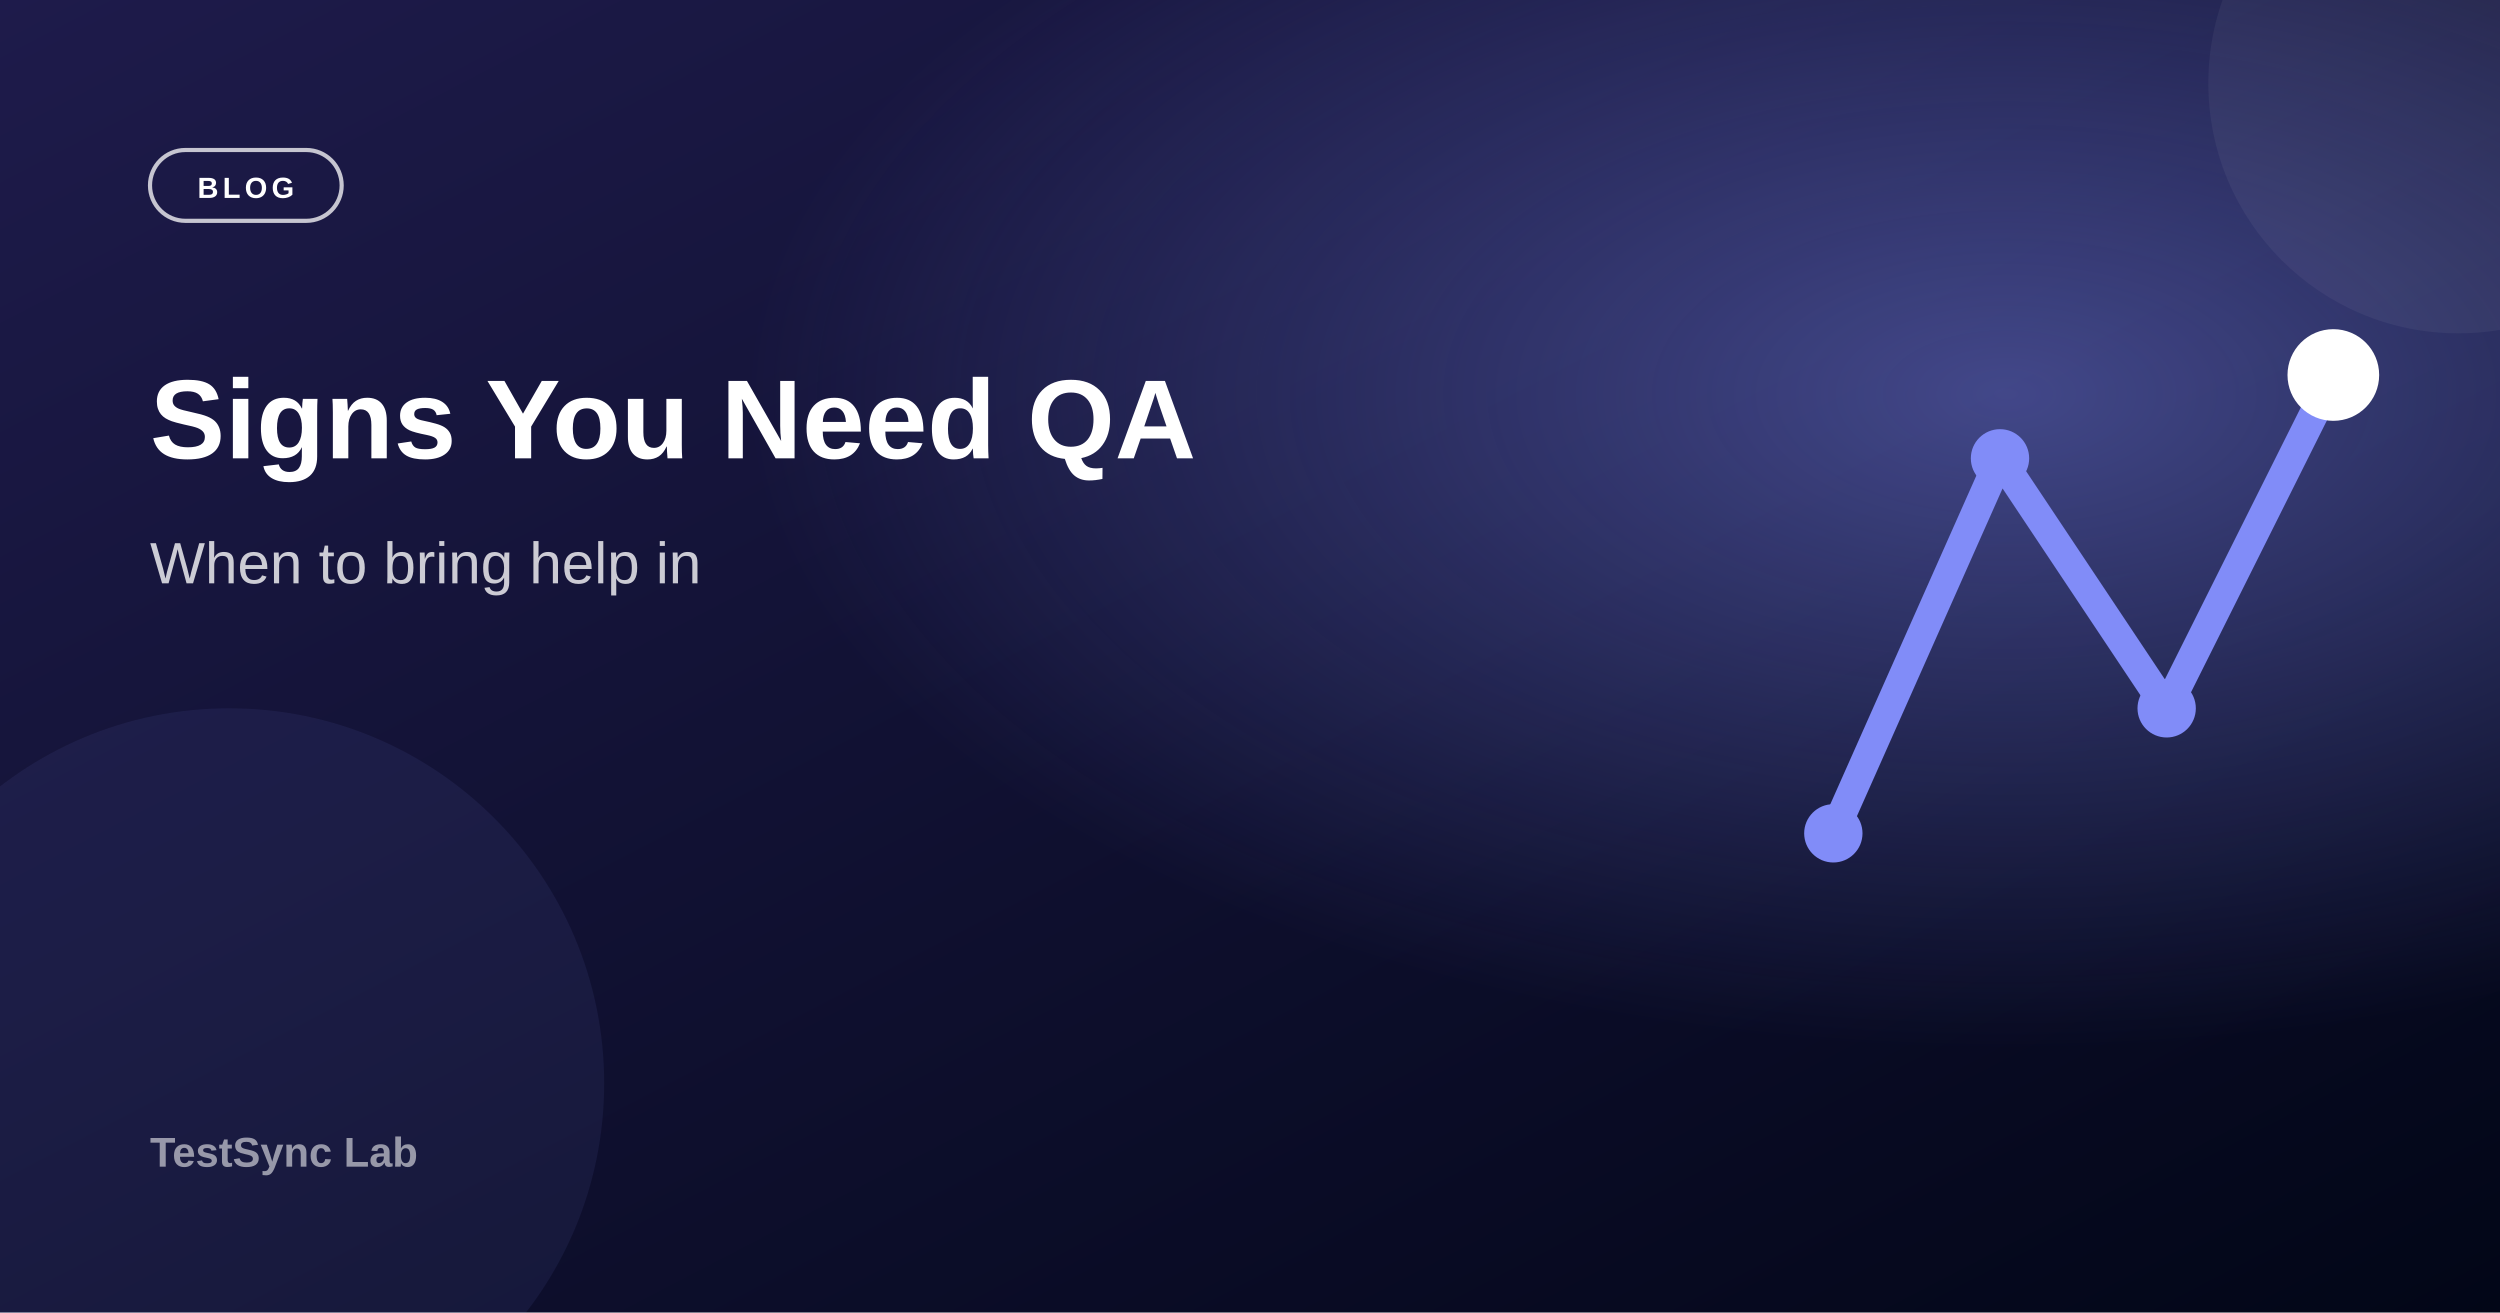
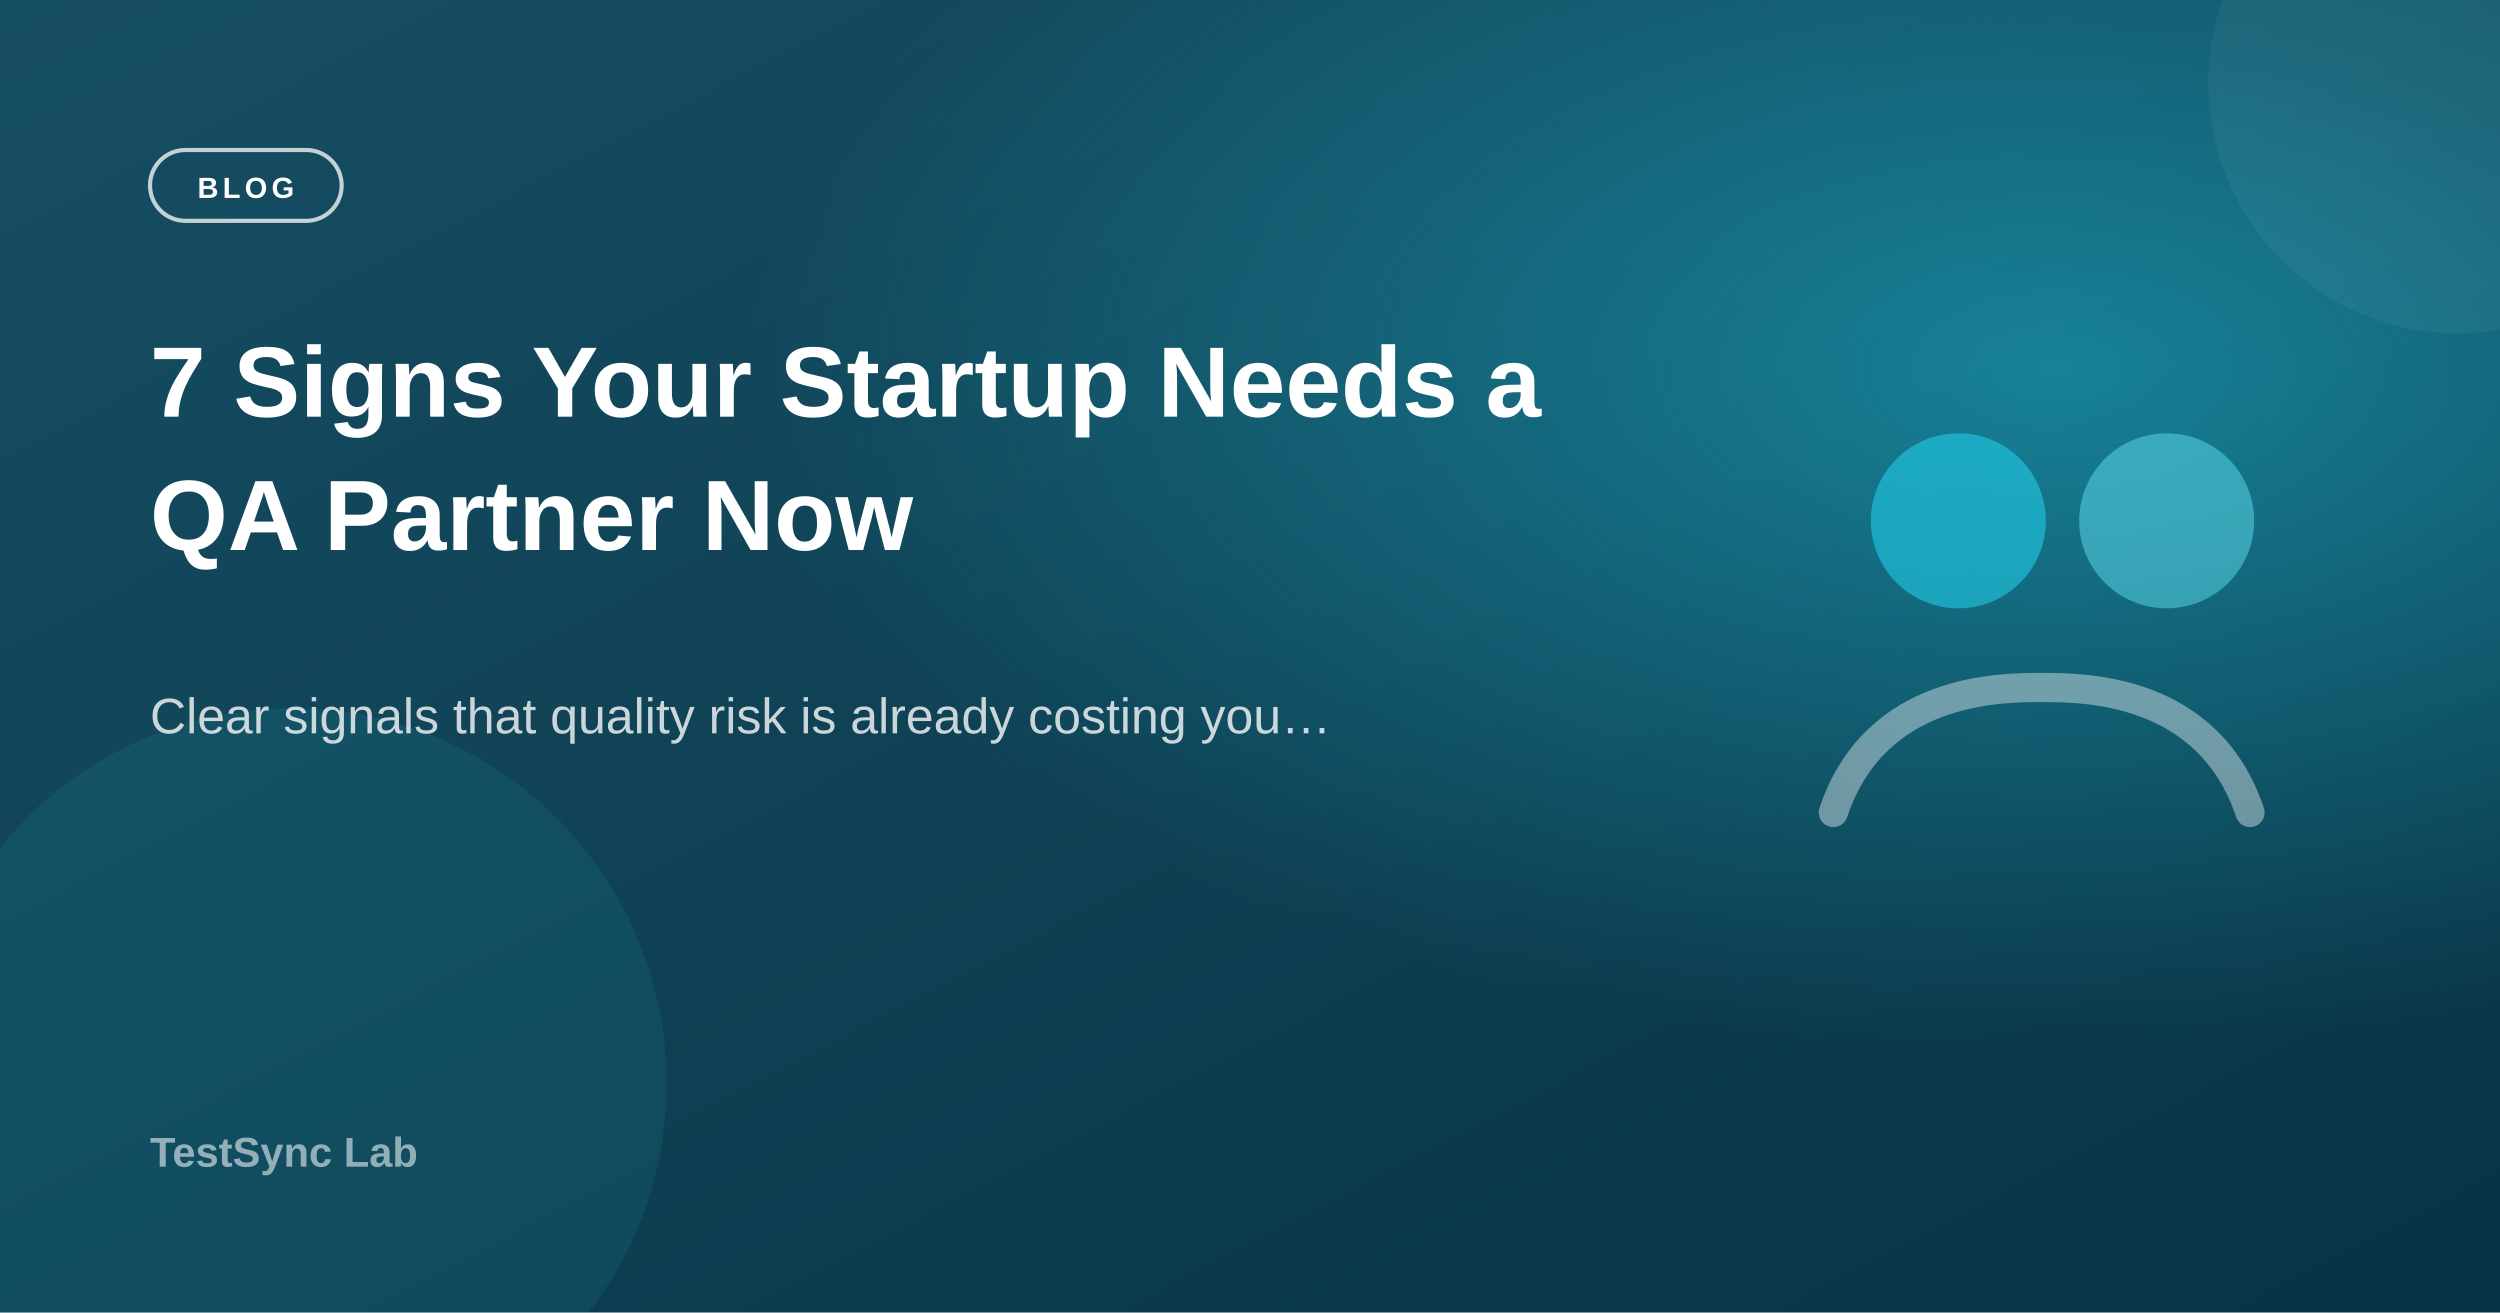
- <svg xmlns="http://www.w3.org/2000/svg" width="1200" height="630" viewBox="0 0 1200 630" role="img" aria-label="Signs You Need QA">
+ <svg xmlns="http://www.w3.org/2000/svg" width="1200" height="630" viewBox="0 0 1200 630" role="img" aria-label="7 Signs Your Startup Needs a QA Partner Now">
  <defs>
    <linearGradient id="g" x1="0" y1="0" x2="1" y2="1">
-       <stop offset="0%" stop-color="#1E1B4B" />
-       <stop offset="100%" stop-color="#020617" />
+       <stop offset="0%" stop-color="#164E63" />
+       <stop offset="100%" stop-color="#083344" />
    </linearGradient>
-     <radialGradient id="glow" cx="80%" cy="30%" r="50%">
-       <stop offset="0%" stop-color="#818CF8" stop-opacity="0.45" />
-       <stop offset="100%" stop-color="#818CF8" stop-opacity="0" />
+     <radialGradient id="glow" cx="82%" cy="28%" r="52%">
+       <stop offset="0%" stop-color="#22D3EE" stop-opacity="0.45" />
+       <stop offset="100%" stop-color="#22D3EE" stop-opacity="0" />
    </radialGradient>
  </defs>
  <rect width="1200" height="630" fill="url(#g)" />
  <rect width="1200" height="630" fill="url(#glow)" />
-   <circle cx="110" cy="520" r="180" fill="#818CF8" opacity="0.08" />
+   <circle cx="140" cy="520" r="180" fill="#22D3EE" opacity="0.08" />
  <circle cx="1180" cy="40" r="120" fill="#fff" opacity="0.05" />
  <rect x="72" y="72" width="92" height="34" rx="17" fill="none" stroke="#fff" stroke-width="2" opacity="0.75" />
  <text x="118" y="95" text-anchor="middle" fill="#fff" font-family="Arial, Helvetica, sans-serif" font-size="14" font-weight="700" letter-spacing="2">BLOG</text>
-   <text x="72" y="220" fill="#fff" font-family="Arial, Helvetica, sans-serif" font-size="54" font-weight="800">Signs You Need QA</text>
-   <text x="72" y="280" fill="#fff" font-family="Arial, Helvetica, sans-serif" font-size="28" font-weight="500" opacity="0.78">When to bring help in</text>
+   <text x="72" y="200" fill="#fff" font-family="Arial, Helvetica, sans-serif" font-size="48" font-weight="800">7 Signs Your Startup Needs a</text>
+   <text x="72" y="264" fill="#fff" font-family="Arial, Helvetica, sans-serif" font-size="48" font-weight="800">QA Partner Now</text>
+   <text x="72" y="352" fill="#fff" font-family="Arial, Helvetica, sans-serif" font-size="24" font-weight="500" opacity="0.78">Clear signals that quality risk is already costing you…</text>
  <text x="72" y="560" fill="#fff" font-family="Arial, Helvetica, sans-serif" font-size="20" font-weight="600" opacity="0.55">TestSync Lab</text>
-   <path d="M880 400 L960 220 L1040 340 L1120 180" fill="none" stroke="#818CF8" stroke-width="14" stroke-linecap="round" stroke-linejoin="round" />
-   <circle cx="1120" cy="180" r="22" fill="#fff" />
-   <circle cx="880" cy="400" r="14" fill="#818CF8" />
-   <circle cx="960" cy="220" r="14" fill="#818CF8" />
-   <circle cx="1040" cy="340" r="14" fill="#818CF8" />
+   <circle cx="940" cy="250" r="42" fill="#22D3EE" opacity="0.55" />
+   <circle cx="1040" cy="250" r="42" fill="#67E8F9" opacity="0.45" />
+   <path d="M880 390c20-60 80-60 100-60s80 0 100 60" fill="none" stroke="#fff" stroke-width="14" stroke-linecap="round" opacity="0.4" />
</svg>
